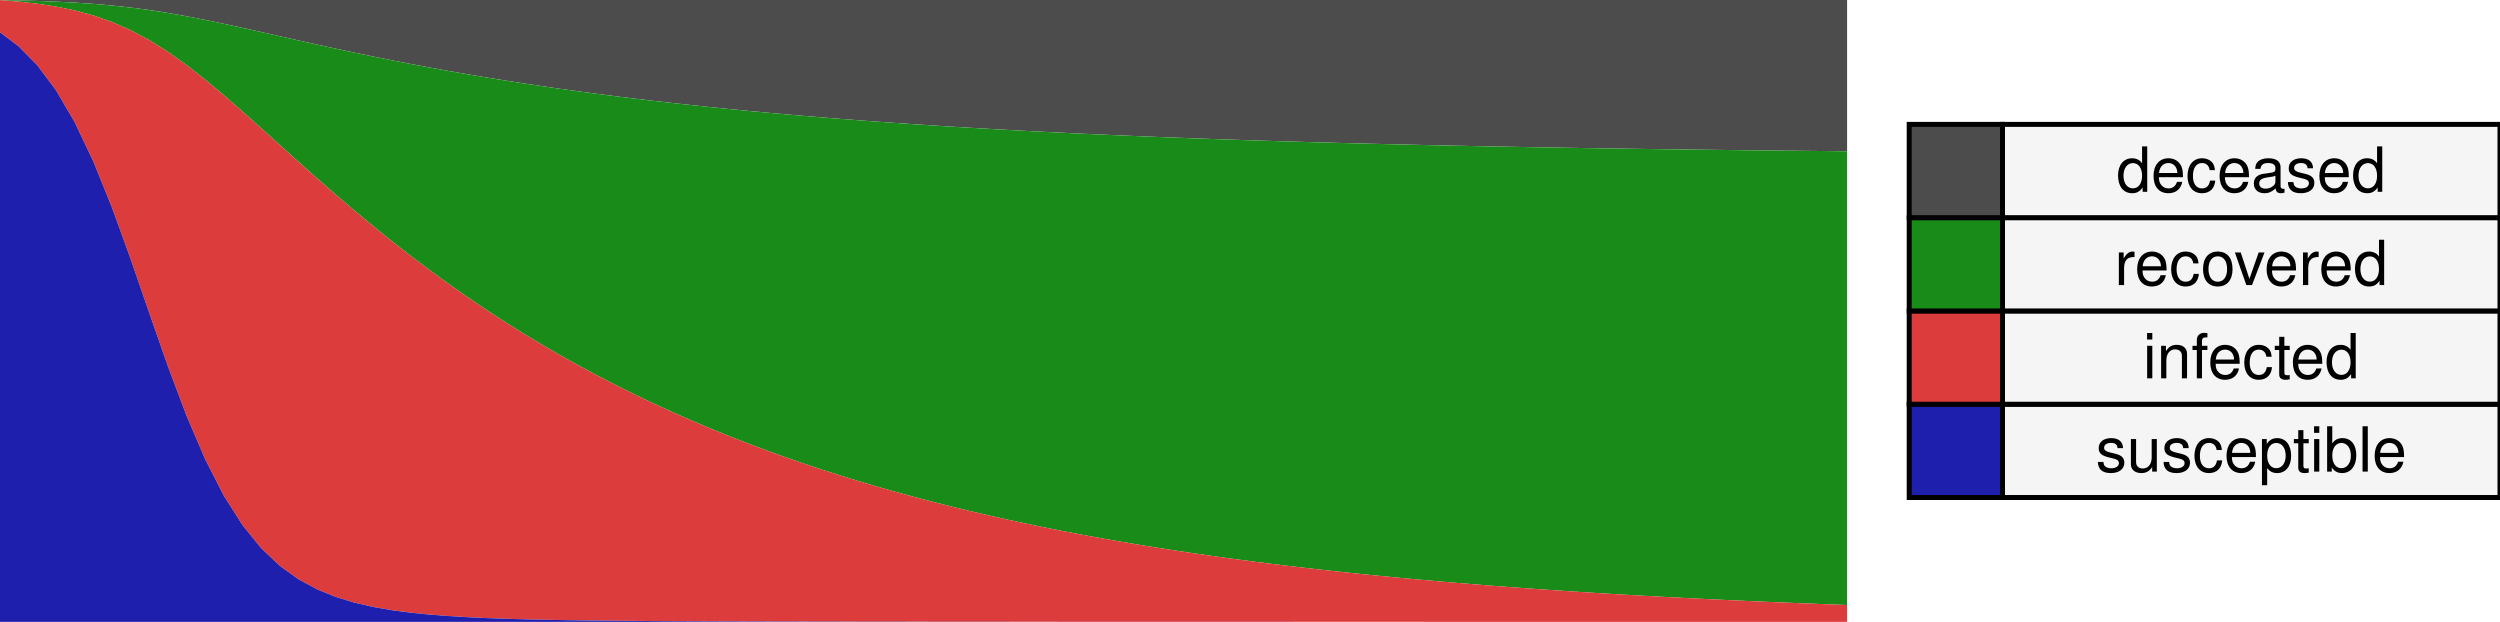
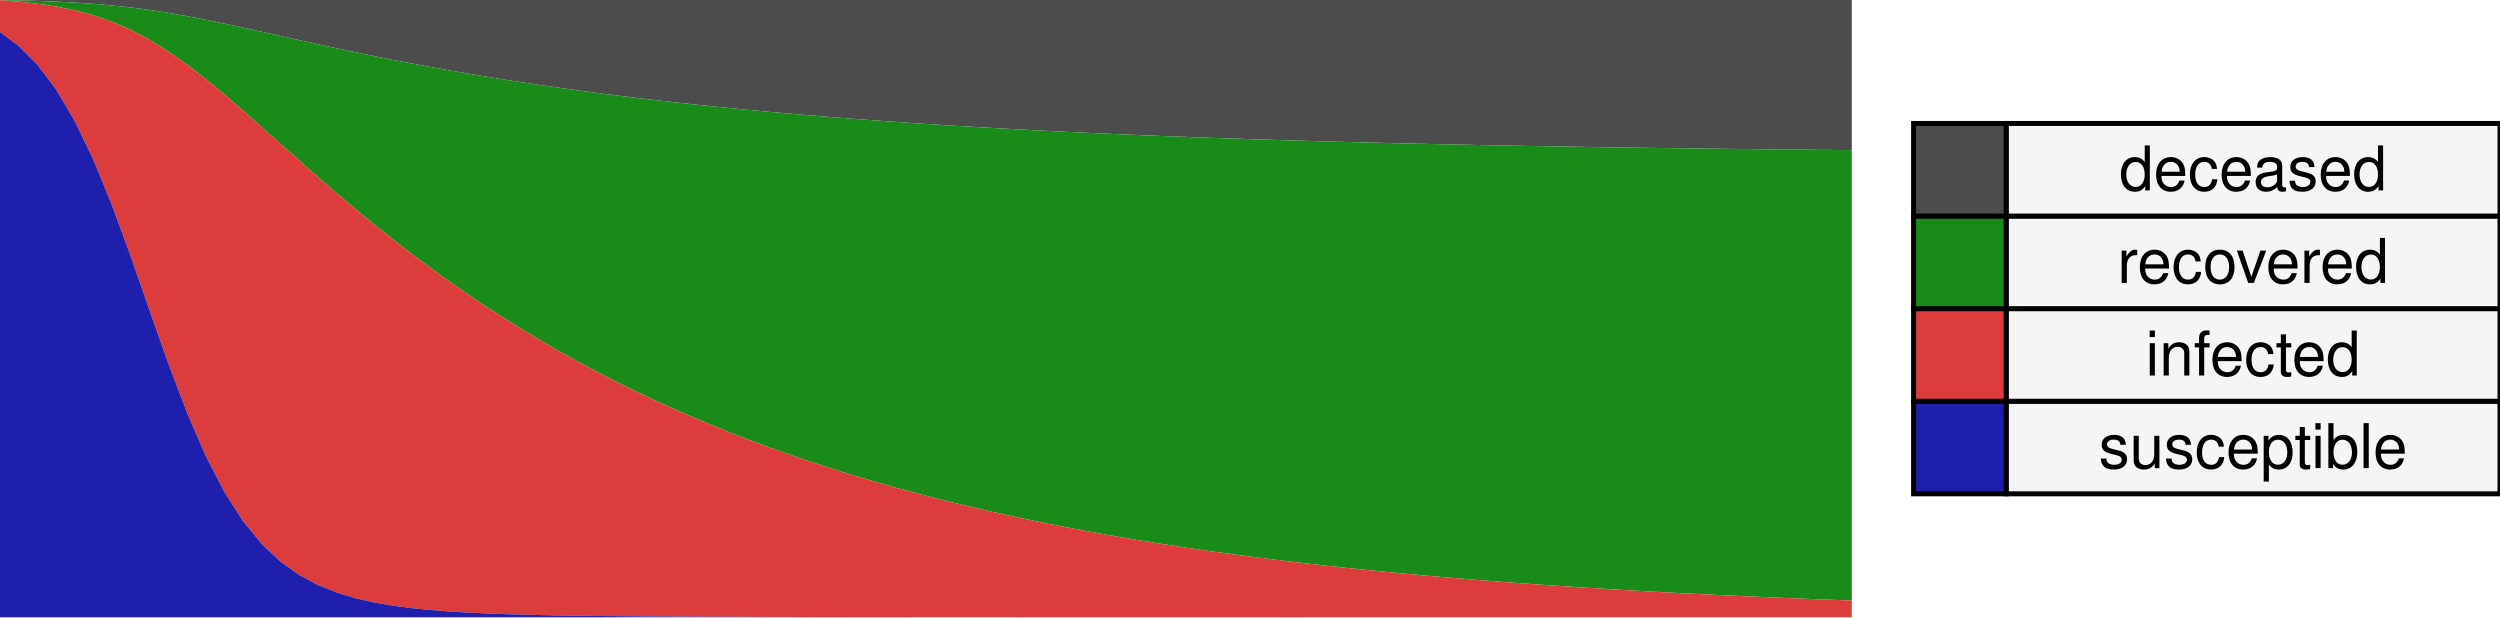
- <svg xmlns="http://www.w3.org/2000/svg" font-size="1" viewBox="0.0 0.0 1000.0 248.756" stroke="rgb(0,0,0)" width="1000" stroke-opacity="1" height="248.756" version="1.1">
+ <svg xmlns="http://www.w3.org/2000/svg" font-size="1" viewBox="0.0 0.0 1000.0 246.914" stroke="rgb(0,0,0)" width="1000" stroke-opacity="1" height="246.914" version="1.1">
  <defs>
  </defs>
-   <g stroke-linejoin="miter" fill-opacity="1.0" fill="rgb(245,245,245)" stroke="rgb(0,0,0)" stroke-linecap="butt" stroke-miterlimit="10.0" stroke-opacity="1.0" stroke-width="1.995">
-     <path d="M 1000,199.005 l -0,-37.313 h -199.005 l -0,37.313 Z" />
+   <g stroke-linejoin="miter" fill-opacity="1.0" fill="rgb(245,245,245)" stroke="rgb(0,0,0)" stroke-linecap="butt" stroke-miterlimit="10.0" stroke-opacity="1.0" stroke-width="1.988">
+     <path d="M 1000,197.531 l -0,-37.037 h -197.531 l -0,37.037 Z" />
  </g>
-   <g stroke-linejoin="miter" fill-opacity="1.0" font-size="24.876px" fill="rgb(0,0,0)" stroke="rgb(0,0,0)" font-family="helvetica" stroke-linecap="butt" stroke-miterlimit="10.0" stroke-opacity="1.0" stroke-width="1.995">
-     <text transform="matrix(1,0,0,1,900.4975,180.3483)" stroke="none" dominant-baseline="middle" text-anchor="middle">susceptible
+   <g stroke-linejoin="miter" fill-opacity="1.0" font-size="24.691px" fill="rgb(0,0,0)" stroke="rgb(0,0,0)" font-family="helvetica" stroke-linecap="butt" stroke-miterlimit="10.0" stroke-opacity="1.0" stroke-width="1.988">
+     <text transform="matrix(1,0,0,1,901.2346,179.0123)" stroke="none" dominant-baseline="middle" text-anchor="middle">susceptible
    </text>
  </g>
-   <g stroke-linejoin="miter" fill-opacity="1.0" fill="rgb(31,31,173)" stroke="rgb(0,0,0)" stroke-linecap="butt" stroke-miterlimit="10.0" stroke-opacity="1.0" stroke-width="1.995">
-     <path d="M 800.995,199.005 l -0,-37.313 h -37.313 l -0,37.313 Z" />
+   <g stroke-linejoin="miter" fill-opacity="1.0" fill="rgb(31,31,173)" stroke="rgb(0,0,0)" stroke-linecap="butt" stroke-miterlimit="10.0" stroke-opacity="1.0" stroke-width="1.988">
+     <path d="M 802.469,197.531 l -0,-37.037 h -37.037 l -0,37.037 Z" />
  </g>
-   <g stroke-linejoin="miter" fill-opacity="1.0" fill="rgb(245,245,245)" stroke="rgb(0,0,0)" stroke-linecap="butt" stroke-miterlimit="10.0" stroke-opacity="1.0" stroke-width="1.995">
-     <path d="M 1000,161.691 l -0,-37.313 h -199.005 l -0,37.313 Z" />
+   <g stroke-linejoin="miter" fill-opacity="1.0" fill="rgb(245,245,245)" stroke="rgb(0,0,0)" stroke-linecap="butt" stroke-miterlimit="10.0" stroke-opacity="1.0" stroke-width="1.988">
+     <path d="M 1000,160.494 l -0,-37.037 h -197.531 l -0,37.037 Z" />
  </g>
-   <g stroke-linejoin="miter" fill-opacity="1.0" font-size="24.876px" fill="rgb(0,0,0)" stroke="rgb(0,0,0)" font-family="helvetica" stroke-linecap="butt" stroke-miterlimit="10.0" stroke-opacity="1.0" stroke-width="1.995">
-     <text transform="matrix(1,0,0,1,900.4975,143.0348)" stroke="none" dominant-baseline="middle" text-anchor="middle">infected
+   <g stroke-linejoin="miter" fill-opacity="1.0" font-size="24.691px" fill="rgb(0,0,0)" stroke="rgb(0,0,0)" font-family="helvetica" stroke-linecap="butt" stroke-miterlimit="10.0" stroke-opacity="1.0" stroke-width="1.988">
+     <text transform="matrix(1,0,0,1,901.2346,141.9753)" stroke="none" dominant-baseline="middle" text-anchor="middle">infected
    </text>
  </g>
-   <g stroke-linejoin="miter" fill-opacity="1.0" fill="rgb(221,60,60)" stroke="rgb(0,0,0)" stroke-linecap="butt" stroke-miterlimit="10.0" stroke-opacity="1.0" stroke-width="1.995">
-     <path d="M 800.995,161.691 l -0,-37.313 h -37.313 l -0,37.313 Z" />
+   <g stroke-linejoin="miter" fill-opacity="1.0" fill="rgb(221,60,60)" stroke="rgb(0,0,0)" stroke-linecap="butt" stroke-miterlimit="10.0" stroke-opacity="1.0" stroke-width="1.988">
+     <path d="M 802.469,160.494 l -0,-37.037 h -37.037 l -0,37.037 Z" />
  </g>
-   <g stroke-linejoin="miter" fill-opacity="1.0" fill="rgb(245,245,245)" stroke="rgb(0,0,0)" stroke-linecap="butt" stroke-miterlimit="10.0" stroke-opacity="1.0" stroke-width="1.995">
-     <path d="M 1000,124.378 l -0,-37.313 h -199.005 l -0,37.313 Z" />
+   <g stroke-linejoin="miter" fill-opacity="1.0" fill="rgb(245,245,245)" stroke="rgb(0,0,0)" stroke-linecap="butt" stroke-miterlimit="10.0" stroke-opacity="1.0" stroke-width="1.988">
+     <path d="M 1000,123.457 l -0,-37.037 h -197.531 l -0,37.037 Z" />
  </g>
-   <g stroke-linejoin="miter" fill-opacity="1.0" font-size="24.876px" fill="rgb(0,0,0)" stroke="rgb(0,0,0)" font-family="helvetica" stroke-linecap="butt" stroke-miterlimit="10.0" stroke-opacity="1.0" stroke-width="1.995">
-     <text transform="matrix(1,0,0,1,900.4975,105.7214)" stroke="none" dominant-baseline="middle" text-anchor="middle">recovered
+   <g stroke-linejoin="miter" fill-opacity="1.0" font-size="24.691px" fill="rgb(0,0,0)" stroke="rgb(0,0,0)" font-family="helvetica" stroke-linecap="butt" stroke-miterlimit="10.0" stroke-opacity="1.0" stroke-width="1.988">
+     <text transform="matrix(1,0,0,1,901.2346,104.9383)" stroke="none" dominant-baseline="middle" text-anchor="middle">recovered
    </text>
  </g>
-   <g stroke-linejoin="miter" fill-opacity="1.0" fill="rgb(24,139,24)" stroke="rgb(0,0,0)" stroke-linecap="butt" stroke-miterlimit="10.0" stroke-opacity="1.0" stroke-width="1.995">
-     <path d="M 800.995,124.378 l -0,-37.313 h -37.313 l -0,37.313 Z" />
+   <g stroke-linejoin="miter" fill-opacity="1.0" fill="rgb(24,139,24)" stroke="rgb(0,0,0)" stroke-linecap="butt" stroke-miterlimit="10.0" stroke-opacity="1.0" stroke-width="1.988">
+     <path d="M 802.469,123.457 l -0,-37.037 h -37.037 l -0,37.037 Z" />
  </g>
-   <g stroke-linejoin="miter" fill-opacity="1.0" fill="rgb(245,245,245)" stroke="rgb(0,0,0)" stroke-linecap="butt" stroke-miterlimit="10.0" stroke-opacity="1.0" stroke-width="1.995">
-     <path d="M 1000,87.065 l -0,-37.313 h -199.005 l -0,37.313 Z" />
+   <g stroke-linejoin="miter" fill-opacity="1.0" fill="rgb(245,245,245)" stroke="rgb(0,0,0)" stroke-linecap="butt" stroke-miterlimit="10.0" stroke-opacity="1.0" stroke-width="1.988">
+     <path d="M 1000,86.42 l -0,-37.037 h -197.531 l -0,37.037 Z" />
  </g>
-   <g stroke-linejoin="miter" fill-opacity="1.0" font-size="24.876px" fill="rgb(0,0,0)" stroke="rgb(0,0,0)" font-family="helvetica" stroke-linecap="butt" stroke-miterlimit="10.0" stroke-opacity="1.0" stroke-width="1.995">
-     <text transform="matrix(1,0,0,1,900.4975,68.408)" stroke="none" dominant-baseline="middle" text-anchor="middle">deceased
+   <g stroke-linejoin="miter" fill-opacity="1.0" font-size="24.691px" fill="rgb(0,0,0)" stroke="rgb(0,0,0)" font-family="helvetica" stroke-linecap="butt" stroke-miterlimit="10.0" stroke-opacity="1.0" stroke-width="1.988">
+     <text transform="matrix(1,0,0,1,901.2346,67.9012)" stroke="none" dominant-baseline="middle" text-anchor="middle">deceased
    </text>
  </g>
-   <g stroke-linejoin="miter" fill-opacity="1.0" fill="rgb(76,76,76)" stroke="rgb(0,0,0)" stroke-linecap="butt" stroke-miterlimit="10.0" stroke-opacity="1.0" stroke-width="1.995">
-     <path d="M 800.995,87.065 l -0,-37.313 h -37.313 l -0,37.313 Z" />
+   <g stroke-linejoin="miter" fill-opacity="1.0" fill="rgb(76,76,76)" stroke="rgb(0,0,0)" stroke-linecap="butt" stroke-miterlimit="10.0" stroke-opacity="1.0" stroke-width="1.988">
+     <path d="M 802.469,86.42 l -0,-37.037 h -37.037 l -0,37.037 Z" />
  </g>
-   <g stroke-linejoin="miter" fill-opacity="1.0" fill="rgb(76,76,76)" stroke="rgb(0,0,0)" stroke-linecap="butt" stroke-miterlimit="10.0" stroke-opacity="0.0" stroke-width="1.995">
-     <path d="M 0,0.012 l 7.463,0.15 l 7.463,0.208 l 7.463,0.284 l 7.463,0.383 l 7.463,0.506 l 7.463,0.653 l 7.463,0.819 l 7.463,0.995 l 7.463,1.168 l 7.463,1.325 l 7.463,1.458 l 7.463,1.559 l 7.463,1.628 l 7.463,1.668 l 7.463,1.683 l 7.463,1.679 l 7.463,1.659 l 7.463,1.629 l 7.463,1.591 l 7.463,1.548 l 7.463,1.502 l 7.463,1.455 l 7.463,1.406 l 7.463,1.357 l 7.463,1.309 l 7.463,1.262 l 7.463,1.215 l 7.463,1.17 l 7.463,1.126 l 7.463,1.083 l 7.463,1.042 l 7.463,1.002 l 7.463,0.964 l 7.463,0.926 l 7.463,0.891 l 7.463,0.856 l 7.463,0.823 l 7.463,0.791 l 7.463,0.76 l 7.463,0.731 l 7.463,0.702 l 7.463,0.675 l 7.463,0.648 l 7.463,0.623 l 7.463,0.599 l 7.463,0.575 l 7.463,0.553 l 7.463,0.531 l 7.463,0.51 l 7.463,0.49 l 7.463,0.471 l 7.463,0.453 l 7.463,0.435 l 7.463,0.418 l 7.463,0.401 l 7.463,0.386 l 7.463,0.37 l 7.463,0.356 l 7.463,0.342 l 7.463,0.329 l 7.463,0.316 l 7.463,0.303 l 7.463,0.291 l 7.463,0.28 l 7.463,0.269 l 7.463,0.258 l 7.463,0.248 l 7.463,0.239 l 7.463,0.229 l 7.463,0.22 l 7.463,0.212 l 7.463,0.203 l 7.463,0.195 l 7.463,0.188 l 7.463,0.18 l 7.463,0.173 l 7.463,0.166 l 7.463,0.16 l 7.463,0.154 l 7.463,0.147 l 7.463,0.142 l 7.463,0.136 l 7.463,0.131 l 7.463,0.126 l 7.463,0.121 l 7.463,0.116 l 7.463,0.112 l 7.463,0.107 l 7.463,0.103 l 7.463,0.099 l 7.463,0.095 l 7.463,0.091 l 7.463,0.088 l 7.463,0.084 l 7.463,0.081 l 7.463,0.078 l 7.463,0.075 l 7.463,0.072 l 7.463,0.069 v -60.5 l -7.463,-0 l -7.463,-0 l -7.463,0 l -7.463,0 l -7.463,0 h -7.463 h -7.463 l -7.463,0 l -7.463,0 l -7.463,0 l -7.463,0 l -7.463,-0 l -7.463,-0 l -7.463,-0 l -7.463,-0 l -7.463,0 l -7.463,0 h -7.463 h -7.463 h -7.463 h -7.463 h -7.463 h -7.463 l -7.463,0 l -7.463,-0 l -7.463,-0 h -7.463 l -7.463,0 h -7.463 l -7.463,-0 h -7.463 h -7.463 l -7.463,-0 l -7.463,0 h -7.463 l -7.463,-0 h -7.463 h -7.463 h -7.463 h -7.463 h -7.463 l -7.463,-0 h -7.463 l -7.463,0 h -7.463 h -7.463 h -7.463 l -7.463,0 l -7.463,0 l -7.463,0 l -7.463,0 l -7.463,-0 l -7.463,-0 l -7.463,0 l -7.463,-0 l -7.463,0 l -7.463,0 l -7.463,-0 h -7.463 h -7.463 l -7.463,-0 l -7.463,-0 l -7.463,0 l -7.463,-0 l -7.463,0 l -7.463,-0 h -7.463 h -7.463 h -7.463 h -7.463 l -7.463,-0 l -7.463,0 h -7.463 l -7.463,-0 l -7.463,0 l -7.463,0 l -7.463,-0 h -7.463 l -7.463,-0 l -7.463,-0 l -7.463,0 l -7.463,-0 l -7.463,-0 l -7.463,0 h -7.463 h -7.463 l -7.463,-0 l -7.463,-0 l -7.463,-0 l -7.463,-0 l -7.463,0 l -7.463,-0 l -7.463,-0 l -7.463,0 l -7.463,0 l -7.463,-0 l -7.463,-0 l -7.463,0 l -7.463,-0 Z" />
+   <g stroke-linejoin="miter" fill-opacity="1.0" fill="rgb(76,76,76)" stroke="rgb(0,0,0)" stroke-linecap="butt" stroke-miterlimit="10.0" stroke-opacity="0.0" stroke-width="1.988">
+     <path d="M 0,0.012 l 7.482,0.149 l 7.482,0.206 l 7.482,0.282 l 7.482,0.38 l 7.482,0.502 l 7.482,0.648 l 7.482,0.813 l 7.482,0.987 l 7.482,1.159 l 7.482,1.316 l 7.482,1.447 l 7.482,1.548 l 7.482,1.616 l 7.482,1.656 l 7.482,1.671 l 7.482,1.666 l 7.482,1.647 l 7.482,1.617 l 7.482,1.579 l 7.482,1.537 l 7.482,1.491 l 7.482,1.444 l 7.482,1.396 l 7.482,1.347 l 7.482,1.3 l 7.482,1.252 l 7.482,1.206 l 7.482,1.161 l 7.482,1.118 l 7.482,1.075 l 7.482,1.034 l 7.482,0.995 l 7.482,0.957 l 7.482,0.92 l 7.482,0.884 l 7.482,0.85 l 7.482,0.817 l 7.482,0.785 l 7.482,0.754 l 7.482,0.725 l 7.482,0.697 l 7.482,0.67 l 7.482,0.643 l 7.482,0.618 l 7.482,0.594 l 7.482,0.571 l 7.482,0.548 l 7.482,0.527 l 7.482,0.506 l 7.482,0.487 l 7.482,0.468 l 7.482,0.449 l 7.482,0.432 l 7.482,0.415 l 7.482,0.398 l 7.482,0.383 l 7.482,0.368 l 7.482,0.353 l 7.482,0.34 l 7.482,0.326 l 7.482,0.313 l 7.482,0.301 l 7.482,0.289 l 7.482,0.278 l 7.482,0.267 l 7.482,0.257 l 7.482,0.246 l 7.482,0.237 l 7.482,0.228 l 7.482,0.219 l 7.482,0.21 l 7.482,0.202 l 7.482,0.194 l 7.482,0.186 l 7.482,0.179 l 7.482,0.172 l 7.482,0.165 l 7.482,0.159 l 7.482,0.152 l 7.482,0.146 l 7.482,0.141 l 7.482,0.135 l 7.482,0.13 l 7.482,0.125 l 7.482,0.12 l 7.482,0.115 l 7.482,0.111 l 7.482,0.106 l 7.482,0.102 l 7.482,0.098 l 7.482,0.094 l 7.482,0.091 l 7.482,0.087 l 7.482,0.084 l 7.482,0.08 l 7.482,0.077 l 7.482,0.074 l 7.482,0.071 l 7.482,0.068 v -60.052 l -7.482,-0 l -7.482,-0 l -7.482,0 l -7.482,0 l -7.482,0 h -7.482 h -7.482 l -7.482,0 l -7.482,0 l -7.482,0 l -7.482,0 l -7.482,-0 l -7.482,-0 l -7.482,-0 l -7.482,-0 l -7.482,0 l -7.482,0 h -7.482 h -7.482 h -7.482 h -7.482 h -7.482 h -7.482 l -7.482,0 l -7.482,-0 l -7.482,-0 h -7.482 l -7.482,0 h -7.482 l -7.482,-0 h -7.482 h -7.482 l -7.482,-0 l -7.482,0 h -7.482 l -7.482,-0 h -7.482 h -7.482 h -7.482 h -7.482 h -7.482 l -7.482,-0 h -7.482 l -7.482,0 h -7.482 h -7.482 h -7.482 l -7.482,0 l -7.482,0 l -7.482,0 l -7.482,0 l -7.482,-0 l -7.482,-0 l -7.482,0 l -7.482,-0 l -7.482,0 l -7.482,0 l -7.482,-0 h -7.482 h -7.482 l -7.482,-0 l -7.482,-0 l -7.482,0 l -7.482,-0 l -7.482,0 l -7.482,-0 h -7.482 h -7.482 h -7.482 h -7.482 l -7.482,-0 l -7.482,0 h -7.482 l -7.482,-0 l -7.482,0 l -7.482,0 l -7.482,-0 h -7.482 l -7.482,-0 l -7.482,-0 l -7.482,0 l -7.482,-0 l -7.482,-0 l -7.482,0 h -7.482 h -7.482 l -7.482,-0 l -7.482,-0 l -7.482,-0 l -7.482,-0 l -7.482,0 l -7.482,-0 l -7.482,-0 l -7.482,0 l -7.482,0 l -7.482,-0 l -7.482,-0 l -7.482,0 l -7.482,-0 Z" />
  </g>
-   <g stroke-linejoin="miter" fill-opacity="1.0" fill="rgb(24,139,24)" stroke="rgb(0,0,0)" stroke-linecap="butt" stroke-miterlimit="10.0" stroke-opacity="0.0" stroke-width="1.995">
-     <path d="M 0,0.05 l 7.463,0.6 l 7.463,0.831 l 7.463,1.137 l 7.463,1.532 l 7.463,2.025 l 7.463,2.612 l 7.463,3.276 l 7.463,3.978 l 7.463,4.671 l 7.463,5.302 l 7.463,5.831 l 7.463,6.237 l 7.463,6.513 l 7.463,6.673 l 7.463,6.733 l 7.463,6.715 l 7.463,6.637 l 7.463,6.516 l 7.463,6.365 l 7.463,6.194 l 7.463,6.01 l 7.463,5.819 l 7.463,5.625 l 7.463,5.43 l 7.463,5.237 l 7.463,5.047 l 7.463,4.862 l 7.463,4.68 l 7.463,4.504 l 7.463,4.334 l 7.463,4.168 l 7.463,4.009 l 7.463,3.855 l 7.463,3.706 l 7.463,3.563 l 7.463,3.425 l 7.463,3.292 l 7.463,3.164 l 7.463,3.04 l 7.463,2.922 l 7.463,2.808 l 7.463,2.698 l 7.463,2.593 l 7.463,2.492 l 7.463,2.394 l 7.463,2.3 l 7.463,2.211 l 7.463,2.124 l 7.463,2.041 l 7.463,1.961 l 7.463,1.884 l 7.463,1.81 l 7.463,1.739 l 7.463,1.671 l 7.463,1.605 l 7.463,1.542 l 7.463,1.482 l 7.463,1.424 l 7.463,1.368 l 7.463,1.314 l 7.463,1.263 l 7.463,1.213 l 7.463,1.166 l 7.463,1.12 l 7.463,1.076 l 7.463,1.034 l 7.463,0.993 l 7.463,0.954 l 7.463,0.917 l 7.463,0.881 l 7.463,0.846 l 7.463,0.813 l 7.463,0.781 l 7.463,0.75 l 7.463,0.721 l 7.463,0.693 l 7.463,0.665 l 7.463,0.639 l 7.463,0.614 l 7.463,0.59 l 7.463,0.567 l 7.463,0.545 l 7.463,0.523 l 7.463,0.503 l 7.463,0.483 l 7.463,0.464 l 7.463,0.446 l 7.463,0.428 l 7.463,0.411 l 7.463,0.395 l 7.463,0.38 l 7.463,0.365 l 7.463,0.351 l 7.463,0.337 l 7.463,0.324 l 7.463,0.311 l 7.463,0.299 l 7.463,0.287 l 7.463,0.276 v -181.501 l -7.463,-0.069 l -7.463,-0.072 l -7.463,-0.075 l -7.463,-0.078 l -7.463,-0.081 l -7.463,-0.084 l -7.463,-0.088 l -7.463,-0.091 l -7.463,-0.095 l -7.463,-0.099 l -7.463,-0.103 l -7.463,-0.107 l -7.463,-0.112 l -7.463,-0.116 l -7.463,-0.121 l -7.463,-0.126 l -7.463,-0.131 l -7.463,-0.136 l -7.463,-0.142 l -7.463,-0.147 l -7.463,-0.154 l -7.463,-0.16 l -7.463,-0.166 l -7.463,-0.173 l -7.463,-0.18 l -7.463,-0.188 l -7.463,-0.195 l -7.463,-0.203 l -7.463,-0.212 l -7.463,-0.22 l -7.463,-0.229 l -7.463,-0.239 l -7.463,-0.248 l -7.463,-0.258 l -7.463,-0.269 l -7.463,-0.28 l -7.463,-0.291 l -7.463,-0.303 l -7.463,-0.316 l -7.463,-0.329 l -7.463,-0.342 l -7.463,-0.356 l -7.463,-0.37 l -7.463,-0.386 l -7.463,-0.401 l -7.463,-0.418 l -7.463,-0.435 l -7.463,-0.453 l -7.463,-0.471 l -7.463,-0.49 l -7.463,-0.51 l -7.463,-0.531 l -7.463,-0.553 l -7.463,-0.575 l -7.463,-0.599 l -7.463,-0.623 l -7.463,-0.648 l -7.463,-0.675 l -7.463,-0.702 l -7.463,-0.731 l -7.463,-0.76 l -7.463,-0.791 l -7.463,-0.823 l -7.463,-0.856 l -7.463,-0.891 l -7.463,-0.926 l -7.463,-0.964 l -7.463,-1.002 l -7.463,-1.042 l -7.463,-1.083 l -7.463,-1.126 l -7.463,-1.17 l -7.463,-1.215 l -7.463,-1.262 l -7.463,-1.309 l -7.463,-1.357 l -7.463,-1.406 l -7.463,-1.455 l -7.463,-1.502 l -7.463,-1.548 l -7.463,-1.591 l -7.463,-1.629 l -7.463,-1.659 l -7.463,-1.679 l -7.463,-1.683 l -7.463,-1.668 l -7.463,-1.628 l -7.463,-1.559 l -7.463,-1.458 l -7.463,-1.325 l -7.463,-1.168 l -7.463,-0.995 l -7.463,-0.819 l -7.463,-0.653 l -7.463,-0.506 l -7.463,-0.383 l -7.463,-0.284 l -7.463,-0.208 l -7.463,-0.15 Z" />
+   <g stroke-linejoin="miter" fill-opacity="1.0" fill="rgb(24,139,24)" stroke="rgb(0,0,0)" stroke-linecap="butt" stroke-miterlimit="10.0" stroke-opacity="0.0" stroke-width="1.988">
+     <path d="M 0,0.049 l 7.482,0.595 l 7.482,0.824 l 7.482,1.128 l 7.482,1.521 l 7.482,2.01 l 7.482,2.593 l 7.482,3.251 l 7.482,3.949 l 7.482,4.636 l 7.482,5.263 l 7.482,5.788 l 7.482,6.19 l 7.482,6.465 l 7.482,6.623 l 7.482,6.683 l 7.482,6.665 l 7.482,6.588 l 7.482,6.468 l 7.482,6.318 l 7.482,6.148 l 7.482,5.965 l 7.482,5.776 l 7.482,5.583 l 7.482,5.39 l 7.482,5.198 l 7.482,5.01 l 7.482,4.825 l 7.482,4.646 l 7.482,4.471 l 7.482,4.301 l 7.482,4.138 l 7.482,3.979 l 7.482,3.826 l 7.482,3.679 l 7.482,3.536 l 7.482,3.399 l 7.482,3.267 l 7.482,3.14 l 7.482,3.018 l 7.482,2.9 l 7.482,2.787 l 7.482,2.678 l 7.482,2.574 l 7.482,2.473 l 7.482,2.376 l 7.482,2.283 l 7.482,2.194 l 7.482,2.108 l 7.482,2.026 l 7.482,1.946 l 7.482,1.87 l 7.482,1.797 l 7.482,1.726 l 7.482,1.659 l 7.482,1.594 l 7.482,1.531 l 7.482,1.471 l 7.482,1.413 l 7.482,1.358 l 7.482,1.305 l 7.482,1.254 l 7.482,1.204 l 7.482,1.157 l 7.482,1.112 l 7.482,1.068 l 7.482,1.026 l 7.482,0.986 l 7.482,0.947 l 7.482,0.91 l 7.482,0.874 l 7.482,0.84 l 7.482,0.807 l 7.482,0.775 l 7.482,0.745 l 7.482,0.716 l 7.482,0.688 l 7.482,0.66 l 7.482,0.635 l 7.482,0.61 l 7.482,0.586 l 7.482,0.563 l 7.482,0.541 l 7.482,0.519 l 7.482,0.499 l 7.482,0.479 l 7.482,0.461 l 7.482,0.443 l 7.482,0.425 l 7.482,0.408 l 7.482,0.392 l 7.482,0.377 l 7.482,0.362 l 7.482,0.348 l 7.482,0.334 l 7.482,0.321 l 7.482,0.309 l 7.482,0.296 l 7.482,0.285 l 7.482,0.274 v -180.157 l -7.482,-0.068 l -7.482,-0.071 l -7.482,-0.074 l -7.482,-0.077 l -7.482,-0.08 l -7.482,-0.084 l -7.482,-0.087 l -7.482,-0.091 l -7.482,-0.094 l -7.482,-0.098 l -7.482,-0.102 l -7.482,-0.106 l -7.482,-0.111 l -7.482,-0.115 l -7.482,-0.12 l -7.482,-0.125 l -7.482,-0.13 l -7.482,-0.135 l -7.482,-0.141 l -7.482,-0.146 l -7.482,-0.152 l -7.482,-0.159 l -7.482,-0.165 l -7.482,-0.172 l -7.482,-0.179 l -7.482,-0.186 l -7.482,-0.194 l -7.482,-0.202 l -7.482,-0.21 l -7.482,-0.219 l -7.482,-0.228 l -7.482,-0.237 l -7.482,-0.246 l -7.482,-0.257 l -7.482,-0.267 l -7.482,-0.278 l -7.482,-0.289 l -7.482,-0.301 l -7.482,-0.313 l -7.482,-0.326 l -7.482,-0.34 l -7.482,-0.353 l -7.482,-0.368 l -7.482,-0.383 l -7.482,-0.398 l -7.482,-0.415 l -7.482,-0.432 l -7.482,-0.449 l -7.482,-0.468 l -7.482,-0.487 l -7.482,-0.506 l -7.482,-0.527 l -7.482,-0.548 l -7.482,-0.571 l -7.482,-0.594 l -7.482,-0.618 l -7.482,-0.643 l -7.482,-0.67 l -7.482,-0.697 l -7.482,-0.725 l -7.482,-0.754 l -7.482,-0.785 l -7.482,-0.817 l -7.482,-0.85 l -7.482,-0.884 l -7.482,-0.92 l -7.482,-0.957 l -7.482,-0.995 l -7.482,-1.034 l -7.482,-1.075 l -7.482,-1.118 l -7.482,-1.161 l -7.482,-1.206 l -7.482,-1.252 l -7.482,-1.3 l -7.482,-1.347 l -7.482,-1.396 l -7.482,-1.444 l -7.482,-1.491 l -7.482,-1.537 l -7.482,-1.579 l -7.482,-1.617 l -7.482,-1.647 l -7.482,-1.666 l -7.482,-1.671 l -7.482,-1.656 l -7.482,-1.616 l -7.482,-1.548 l -7.482,-1.447 l -7.482,-1.316 l -7.482,-1.159 l -7.482,-0.987 l -7.482,-0.813 l -7.482,-0.648 l -7.482,-0.502 l -7.482,-0.38 l -7.482,-0.282 l -7.482,-0.206 l -7.482,-0.149 Z" />
  </g>
-   <g stroke-linejoin="miter" fill-opacity="1.0" fill="rgb(221,60,60)" stroke="rgb(0,0,0)" stroke-linecap="butt" stroke-miterlimit="10.0" stroke-opacity="0.0" stroke-width="1.995">
-     <path d="M 0,12.91 l 7.463,5.626 l 7.463,7.572 l 7.463,9.967 l 7.463,12.741 l 7.463,15.691 l 7.463,18.46 l 7.463,20.582 l 7.463,21.62 l 7.463,21.339 l 7.463,19.817 l 7.463,17.407 l 7.463,14.58 l 7.463,11.755 l 7.463,9.21 l 7.463,7.073 l 7.463,5.363 l 7.463,4.037 l 7.463,3.031 l 7.463,2.277 l 7.463,1.715 l 7.463,1.297 l 7.463,0.987 l 7.463,0.755 l 7.463,0.582 l 7.463,0.452 l 7.463,0.353 l 7.463,0.278 l 7.463,0.221 l 7.463,0.176 l 7.463,0.141 l 7.463,0.115 l 7.463,0.093 l 7.463,0.076 l 7.463,0.063 l 7.463,0.052 l 7.463,0.044 l 7.463,0.037 l 7.463,0.031 l 7.463,0.026 l 7.463,0.022 l 7.463,0.019 l 7.463,0.016 l 7.463,0.014 l 7.463,0.012 l 7.463,0.011 l 7.463,0.009 l 7.463,0.008 l 7.463,0.007 l 7.463,0.006 l 7.463,0.006 l 7.463,0.005 l 7.463,0.004 l 7.463,0.004 l 7.463,0.004 l 7.463,0.003 l 7.463,0.003 l 7.463,0.003 l 7.463,0.002 l 7.463,0.002 l 7.463,0.002 l 7.463,0.002 l 7.463,0.002 l 7.463,0.002 l 7.463,0.001 l 7.463,0.001 l 7.463,0.001 l 7.463,0.001 l 7.463,0.001 l 7.463,0.001 l 7.463,0.001 l 7.463,0.001 l 7.463,0.001 l 7.463,0.001 l 7.463,0.001 l 7.463,0.001 l 7.463,0.001 l 7.463,0.001 l 7.463,0.001 l 7.463,0.001 l 7.463,0 l 7.463,0 l 7.463,0 l 7.463,0 l 7.463,0 l 7.463,0 l 7.463,0 l 7.463,0 l 7.463,0 l 7.463,0 l 7.463,0 l 7.463,0 l 7.463,0 l 7.463,0 l 7.463,0 l 7.463,0 l 7.463,0 l 7.463,0 l 7.463,0 l 7.463,0 v -6.742 l -7.463,-0.276 l -7.463,-0.287 l -7.463,-0.299 l -7.463,-0.311 l -7.463,-0.324 l -7.463,-0.337 l -7.463,-0.351 l -7.463,-0.365 l -7.463,-0.38 l -7.463,-0.395 l -7.463,-0.411 l -7.463,-0.428 l -7.463,-0.446 l -7.463,-0.464 l -7.463,-0.483 l -7.463,-0.503 l -7.463,-0.523 l -7.463,-0.545 l -7.463,-0.567 l -7.463,-0.59 l -7.463,-0.614 l -7.463,-0.639 l -7.463,-0.665 l -7.463,-0.693 l -7.463,-0.721 l -7.463,-0.75 l -7.463,-0.781 l -7.463,-0.813 l -7.463,-0.846 l -7.463,-0.881 l -7.463,-0.917 l -7.463,-0.954 l -7.463,-0.993 l -7.463,-1.034 l -7.463,-1.076 l -7.463,-1.12 l -7.463,-1.166 l -7.463,-1.213 l -7.463,-1.263 l -7.463,-1.314 l -7.463,-1.368 l -7.463,-1.424 l -7.463,-1.482 l -7.463,-1.542 l -7.463,-1.605 l -7.463,-1.671 l -7.463,-1.739 l -7.463,-1.81 l -7.463,-1.884 l -7.463,-1.961 l -7.463,-2.041 l -7.463,-2.124 l -7.463,-2.211 l -7.463,-2.3 l -7.463,-2.394 l -7.463,-2.492 l -7.463,-2.593 l -7.463,-2.698 l -7.463,-2.808 l -7.463,-2.922 l -7.463,-3.04 l -7.463,-3.164 l -7.463,-3.292 l -7.463,-3.425 l -7.463,-3.563 l -7.463,-3.706 l -7.463,-3.855 l -7.463,-4.009 l -7.463,-4.168 l -7.463,-4.334 l -7.463,-4.504 l -7.463,-4.68 l -7.463,-4.862 l -7.463,-5.047 l -7.463,-5.237 l -7.463,-5.43 l -7.463,-5.625 l -7.463,-5.819 l -7.463,-6.01 l -7.463,-6.194 l -7.463,-6.365 l -7.463,-6.516 l -7.463,-6.637 l -7.463,-6.715 l -7.463,-6.733 l -7.463,-6.673 l -7.463,-6.513 l -7.463,-6.237 l -7.463,-5.831 l -7.463,-5.302 l -7.463,-4.671 l -7.463,-3.978 l -7.463,-3.276 l -7.463,-2.612 l -7.463,-2.025 l -7.463,-1.532 l -7.463,-1.137 l -7.463,-0.831 l -7.463,-0.6 Z" />
+   <g stroke-linejoin="miter" fill-opacity="1.0" fill="rgb(221,60,60)" stroke="rgb(0,0,0)" stroke-linecap="butt" stroke-miterlimit="10.0" stroke-opacity="0.0" stroke-width="1.988">
+     <path d="M 0,12.815 l 7.482,5.584 l 7.482,7.516 l 7.482,9.893 l 7.482,12.647 l 7.482,15.575 l 7.482,18.324 l 7.482,20.43 l 7.482,21.46 l 7.482,21.181 l 7.482,19.67 l 7.482,17.278 l 7.482,14.472 l 7.482,11.668 l 7.482,9.142 l 7.482,7.021 l 7.482,5.323 l 7.482,4.008 l 7.482,3.009 l 7.482,2.26 l 7.482,1.702 l 7.482,1.288 l 7.482,0.98 l 7.482,0.75 l 7.482,0.578 l 7.482,0.449 l 7.482,0.351 l 7.482,0.276 l 7.482,0.219 l 7.482,0.175 l 7.482,0.141 l 7.482,0.114 l 7.482,0.093 l 7.482,0.076 l 7.482,0.063 l 7.482,0.052 l 7.482,0.043 l 7.482,0.036 l 7.482,0.031 l 7.482,0.026 l 7.482,0.022 l 7.482,0.019 l 7.482,0.016 l 7.482,0.014 l 7.482,0.012 l 7.482,0.011 l 7.482,0.009 l 7.482,0.008 l 7.482,0.007 l 7.482,0.006 l 7.482,0.006 l 7.482,0.005 l 7.482,0.004 l 7.482,0.004 l 7.482,0.004 l 7.482,0.003 l 7.482,0.003 l 7.482,0.003 l 7.482,0.002 l 7.482,0.002 l 7.482,0.002 l 7.482,0.002 l 7.482,0.002 l 7.482,0.002 l 7.482,0.001 l 7.482,0.001 l 7.482,0.001 l 7.482,0.001 l 7.482,0.001 l 7.482,0.001 l 7.482,0.001 l 7.482,0.001 l 7.482,0.001 l 7.482,0.001 l 7.482,0.001 l 7.482,0.001 l 7.482,0.001 l 7.482,0.001 l 7.482,0.001 l 7.482,0 l 7.482,0 l 7.482,0 l 7.482,0 l 7.482,0 l 7.482,0 l 7.482,0 l 7.482,0 l 7.482,0 l 7.482,0 l 7.482,0 l 7.482,0 l 7.482,0 l 7.482,0 l 7.482,0 l 7.482,0 l 7.482,0 l 7.482,0 l 7.482,0 l 7.482,0 l 7.482,0 v -6.692 l -7.482,-0.274 l -7.482,-0.285 l -7.482,-0.296 l -7.482,-0.309 l -7.482,-0.321 l -7.482,-0.334 l -7.482,-0.348 l -7.482,-0.362 l -7.482,-0.377 l -7.482,-0.392 l -7.482,-0.408 l -7.482,-0.425 l -7.482,-0.443 l -7.482,-0.461 l -7.482,-0.479 l -7.482,-0.499 l -7.482,-0.519 l -7.482,-0.541 l -7.482,-0.563 l -7.482,-0.586 l -7.482,-0.61 l -7.482,-0.635 l -7.482,-0.66 l -7.482,-0.688 l -7.482,-0.716 l -7.482,-0.745 l -7.482,-0.775 l -7.482,-0.807 l -7.482,-0.84 l -7.482,-0.874 l -7.482,-0.91 l -7.482,-0.947 l -7.482,-0.986 l -7.482,-1.026 l -7.482,-1.068 l -7.482,-1.112 l -7.482,-1.157 l -7.482,-1.204 l -7.482,-1.254 l -7.482,-1.305 l -7.482,-1.358 l -7.482,-1.413 l -7.482,-1.471 l -7.482,-1.531 l -7.482,-1.594 l -7.482,-1.659 l -7.482,-1.726 l -7.482,-1.797 l -7.482,-1.87 l -7.482,-1.946 l -7.482,-2.026 l -7.482,-2.108 l -7.482,-2.194 l -7.482,-2.283 l -7.482,-2.376 l -7.482,-2.473 l -7.482,-2.574 l -7.482,-2.678 l -7.482,-2.787 l -7.482,-2.9 l -7.482,-3.018 l -7.482,-3.14 l -7.482,-3.267 l -7.482,-3.399 l -7.482,-3.536 l -7.482,-3.679 l -7.482,-3.826 l -7.482,-3.979 l -7.482,-4.138 l -7.482,-4.301 l -7.482,-4.471 l -7.482,-4.646 l -7.482,-4.825 l -7.482,-5.01 l -7.482,-5.198 l -7.482,-5.39 l -7.482,-5.583 l -7.482,-5.776 l -7.482,-5.965 l -7.482,-6.148 l -7.482,-6.318 l -7.482,-6.468 l -7.482,-6.588 l -7.482,-6.665 l -7.482,-6.683 l -7.482,-6.623 l -7.482,-6.465 l -7.482,-6.19 l -7.482,-5.788 l -7.482,-5.263 l -7.482,-4.636 l -7.482,-3.949 l -7.482,-3.251 l -7.482,-2.593 l -7.482,-2.01 l -7.482,-1.521 l -7.482,-1.128 l -7.482,-0.824 l -7.482,-0.595 Z" />
  </g>
-   <g stroke-linejoin="miter" fill-opacity="1.0" fill="rgb(31,31,173)" stroke="rgb(0,0,0)" stroke-linecap="butt" stroke-miterlimit="10.0" stroke-opacity="0.0" stroke-width="1.995">
-     <path d="M 0,248.756 h 7.463 h 7.463 h 7.463 h 7.463 h 7.463 h 7.463 h 7.463 h 7.463 h 7.463 h 7.463 h 7.463 h 7.463 h 7.463 h 7.463 h 7.463 h 7.463 h 7.463 h 7.463 h 7.463 h 7.463 h 7.463 h 7.463 h 7.463 h 7.463 h 7.463 h 7.463 h 7.463 h 7.463 h 7.463 h 7.463 h 7.463 h 7.463 h 7.463 h 7.463 h 7.463 h 7.463 h 7.463 h 7.463 h 7.463 h 7.463 h 7.463 h 7.463 h 7.463 h 7.463 h 7.463 h 7.463 h 7.463 h 7.463 h 7.463 h 7.463 h 7.463 h 7.463 h 7.463 h 7.463 h 7.463 h 7.463 h 7.463 h 7.463 h 7.463 h 7.463 h 7.463 h 7.463 h 7.463 h 7.463 h 7.463 h 7.463 h 7.463 h 7.463 h 7.463 h 7.463 h 7.463 h 7.463 h 7.463 h 7.463 h 7.463 h 7.463 h 7.463 h 7.463 h 7.463 h 7.463 h 7.463 h 7.463 h 7.463 h 7.463 h 7.463 h 7.463 h 7.463 h 7.463 h 7.463 h 7.463 h 7.463 h 7.463 h 7.463 h 7.463 h 7.463 h 7.463 h 7.463 h 7.463 h 7.463 v -0.013 l -7.463,-0 l -7.463,-0 l -7.463,-0 l -7.463,-0 l -7.463,-0 l -7.463,-0 l -7.463,-0 l -7.463,-0 l -7.463,-0 l -7.463,-0 l -7.463,-0 l -7.463,-0 l -7.463,-0 l -7.463,-0 l -7.463,-0 l -7.463,-0 l -7.463,-0 l -7.463,-0 l -7.463,-0 l -7.463,-0 l -7.463,-0.001 l -7.463,-0.001 l -7.463,-0.001 l -7.463,-0.001 l -7.463,-0.001 l -7.463,-0.001 l -7.463,-0.001 l -7.463,-0.001 l -7.463,-0.001 l -7.463,-0.001 l -7.463,-0.001 l -7.463,-0.001 l -7.463,-0.001 l -7.463,-0.001 l -7.463,-0.001 l -7.463,-0.001 l -7.463,-0.002 l -7.463,-0.002 l -7.463,-0.002 l -7.463,-0.002 l -7.463,-0.002 l -7.463,-0.002 l -7.463,-0.003 l -7.463,-0.003 l -7.463,-0.003 l -7.463,-0.004 l -7.463,-0.004 l -7.463,-0.004 l -7.463,-0.005 l -7.463,-0.006 l -7.463,-0.006 l -7.463,-0.007 l -7.463,-0.008 l -7.463,-0.009 l -7.463,-0.011 l -7.463,-0.012 l -7.463,-0.014 l -7.463,-0.016 l -7.463,-0.019 l -7.463,-0.022 l -7.463,-0.026 l -7.463,-0.031 l -7.463,-0.037 l -7.463,-0.044 l -7.463,-0.052 l -7.463,-0.063 l -7.463,-0.076 l -7.463,-0.093 l -7.463,-0.115 l -7.463,-0.141 l -7.463,-0.176 l -7.463,-0.221 l -7.463,-0.278 l -7.463,-0.353 l -7.463,-0.452 l -7.463,-0.582 l -7.463,-0.755 l -7.463,-0.987 l -7.463,-1.297 l -7.463,-1.715 l -7.463,-2.277 l -7.463,-3.031 l -7.463,-4.037 l -7.463,-5.363 l -7.463,-7.073 l -7.463,-9.21 l -7.463,-11.755 l -7.463,-14.58 l -7.463,-17.407 l -7.463,-19.817 l -7.463,-21.339 l -7.463,-21.62 l -7.463,-20.582 l -7.463,-18.46 l -7.463,-15.691 l -7.463,-12.741 l -7.463,-9.967 l -7.463,-7.572 l -7.463,-5.626 Z" />
+   <g stroke-linejoin="miter" fill-opacity="1.0" fill="rgb(31,31,173)" stroke="rgb(0,0,0)" stroke-linecap="butt" stroke-miterlimit="10.0" stroke-opacity="0.0" stroke-width="1.988">
+     <path d="M 0,246.914 h 7.482 h 7.482 h 7.482 h 7.482 h 7.482 h 7.482 h 7.482 h 7.482 h 7.482 h 7.482 h 7.482 h 7.482 h 7.482 h 7.482 h 7.482 h 7.482 h 7.482 h 7.482 h 7.482 h 7.482 h 7.482 h 7.482 h 7.482 h 7.482 h 7.482 h 7.482 h 7.482 h 7.482 h 7.482 h 7.482 h 7.482 h 7.482 h 7.482 h 7.482 h 7.482 h 7.482 h 7.482 h 7.482 h 7.482 h 7.482 h 7.482 h 7.482 h 7.482 h 7.482 h 7.482 h 7.482 h 7.482 h 7.482 h 7.482 h 7.482 h 7.482 h 7.482 h 7.482 h 7.482 h 7.482 h 7.482 h 7.482 h 7.482 h 7.482 h 7.482 h 7.482 h 7.482 h 7.482 h 7.482 h 7.482 h 7.482 h 7.482 h 7.482 h 7.482 h 7.482 h 7.482 h 7.482 h 7.482 h 7.482 h 7.482 h 7.482 h 7.482 h 7.482 h 7.482 h 7.482 h 7.482 h 7.482 h 7.482 h 7.482 h 7.482 h 7.482 h 7.482 h 7.482 h 7.482 h 7.482 h 7.482 h 7.482 h 7.482 h 7.482 h 7.482 h 7.482 h 7.482 h 7.482 h 7.482 v -0.013 l -7.482,-0 l -7.482,-0 l -7.482,-0 l -7.482,-0 l -7.482,-0 l -7.482,-0 l -7.482,-0 l -7.482,-0 l -7.482,-0 l -7.482,-0 l -7.482,-0 l -7.482,-0 l -7.482,-0 l -7.482,-0 l -7.482,-0 l -7.482,-0 l -7.482,-0 l -7.482,-0 l -7.482,-0 l -7.482,-0 l -7.482,-0 l -7.482,-0.001 l -7.482,-0.001 l -7.482,-0.001 l -7.482,-0.001 l -7.482,-0.001 l -7.482,-0.001 l -7.482,-0.001 l -7.482,-0.001 l -7.482,-0.001 l -7.482,-0.001 l -7.482,-0.001 l -7.482,-0.001 l -7.482,-0.001 l -7.482,-0.001 l -7.482,-0.001 l -7.482,-0.002 l -7.482,-0.002 l -7.482,-0.002 l -7.482,-0.002 l -7.482,-0.002 l -7.482,-0.002 l -7.482,-0.003 l -7.482,-0.003 l -7.482,-0.003 l -7.482,-0.004 l -7.482,-0.004 l -7.482,-0.004 l -7.482,-0.005 l -7.482,-0.006 l -7.482,-0.006 l -7.482,-0.007 l -7.482,-0.008 l -7.482,-0.009 l -7.482,-0.011 l -7.482,-0.012 l -7.482,-0.014 l -7.482,-0.016 l -7.482,-0.019 l -7.482,-0.022 l -7.482,-0.026 l -7.482,-0.031 l -7.482,-0.036 l -7.482,-0.043 l -7.482,-0.052 l -7.482,-0.063 l -7.482,-0.076 l -7.482,-0.093 l -7.482,-0.114 l -7.482,-0.141 l -7.482,-0.175 l -7.482,-0.219 l -7.482,-0.276 l -7.482,-0.351 l -7.482,-0.449 l -7.482,-0.578 l -7.482,-0.75 l -7.482,-0.98 l -7.482,-1.288 l -7.482,-1.702 l -7.482,-2.26 l -7.482,-3.009 l -7.482,-4.008 l -7.482,-5.323 l -7.482,-7.021 l -7.482,-9.142 l -7.482,-11.668 l -7.482,-14.472 l -7.482,-17.278 l -7.482,-19.67 l -7.482,-21.181 l -7.482,-21.46 l -7.482,-20.43 l -7.482,-18.324 l -7.482,-15.575 l -7.482,-12.647 l -7.482,-9.893 l -7.482,-7.516 l -7.482,-5.584 Z" />
  </g>
</svg>
